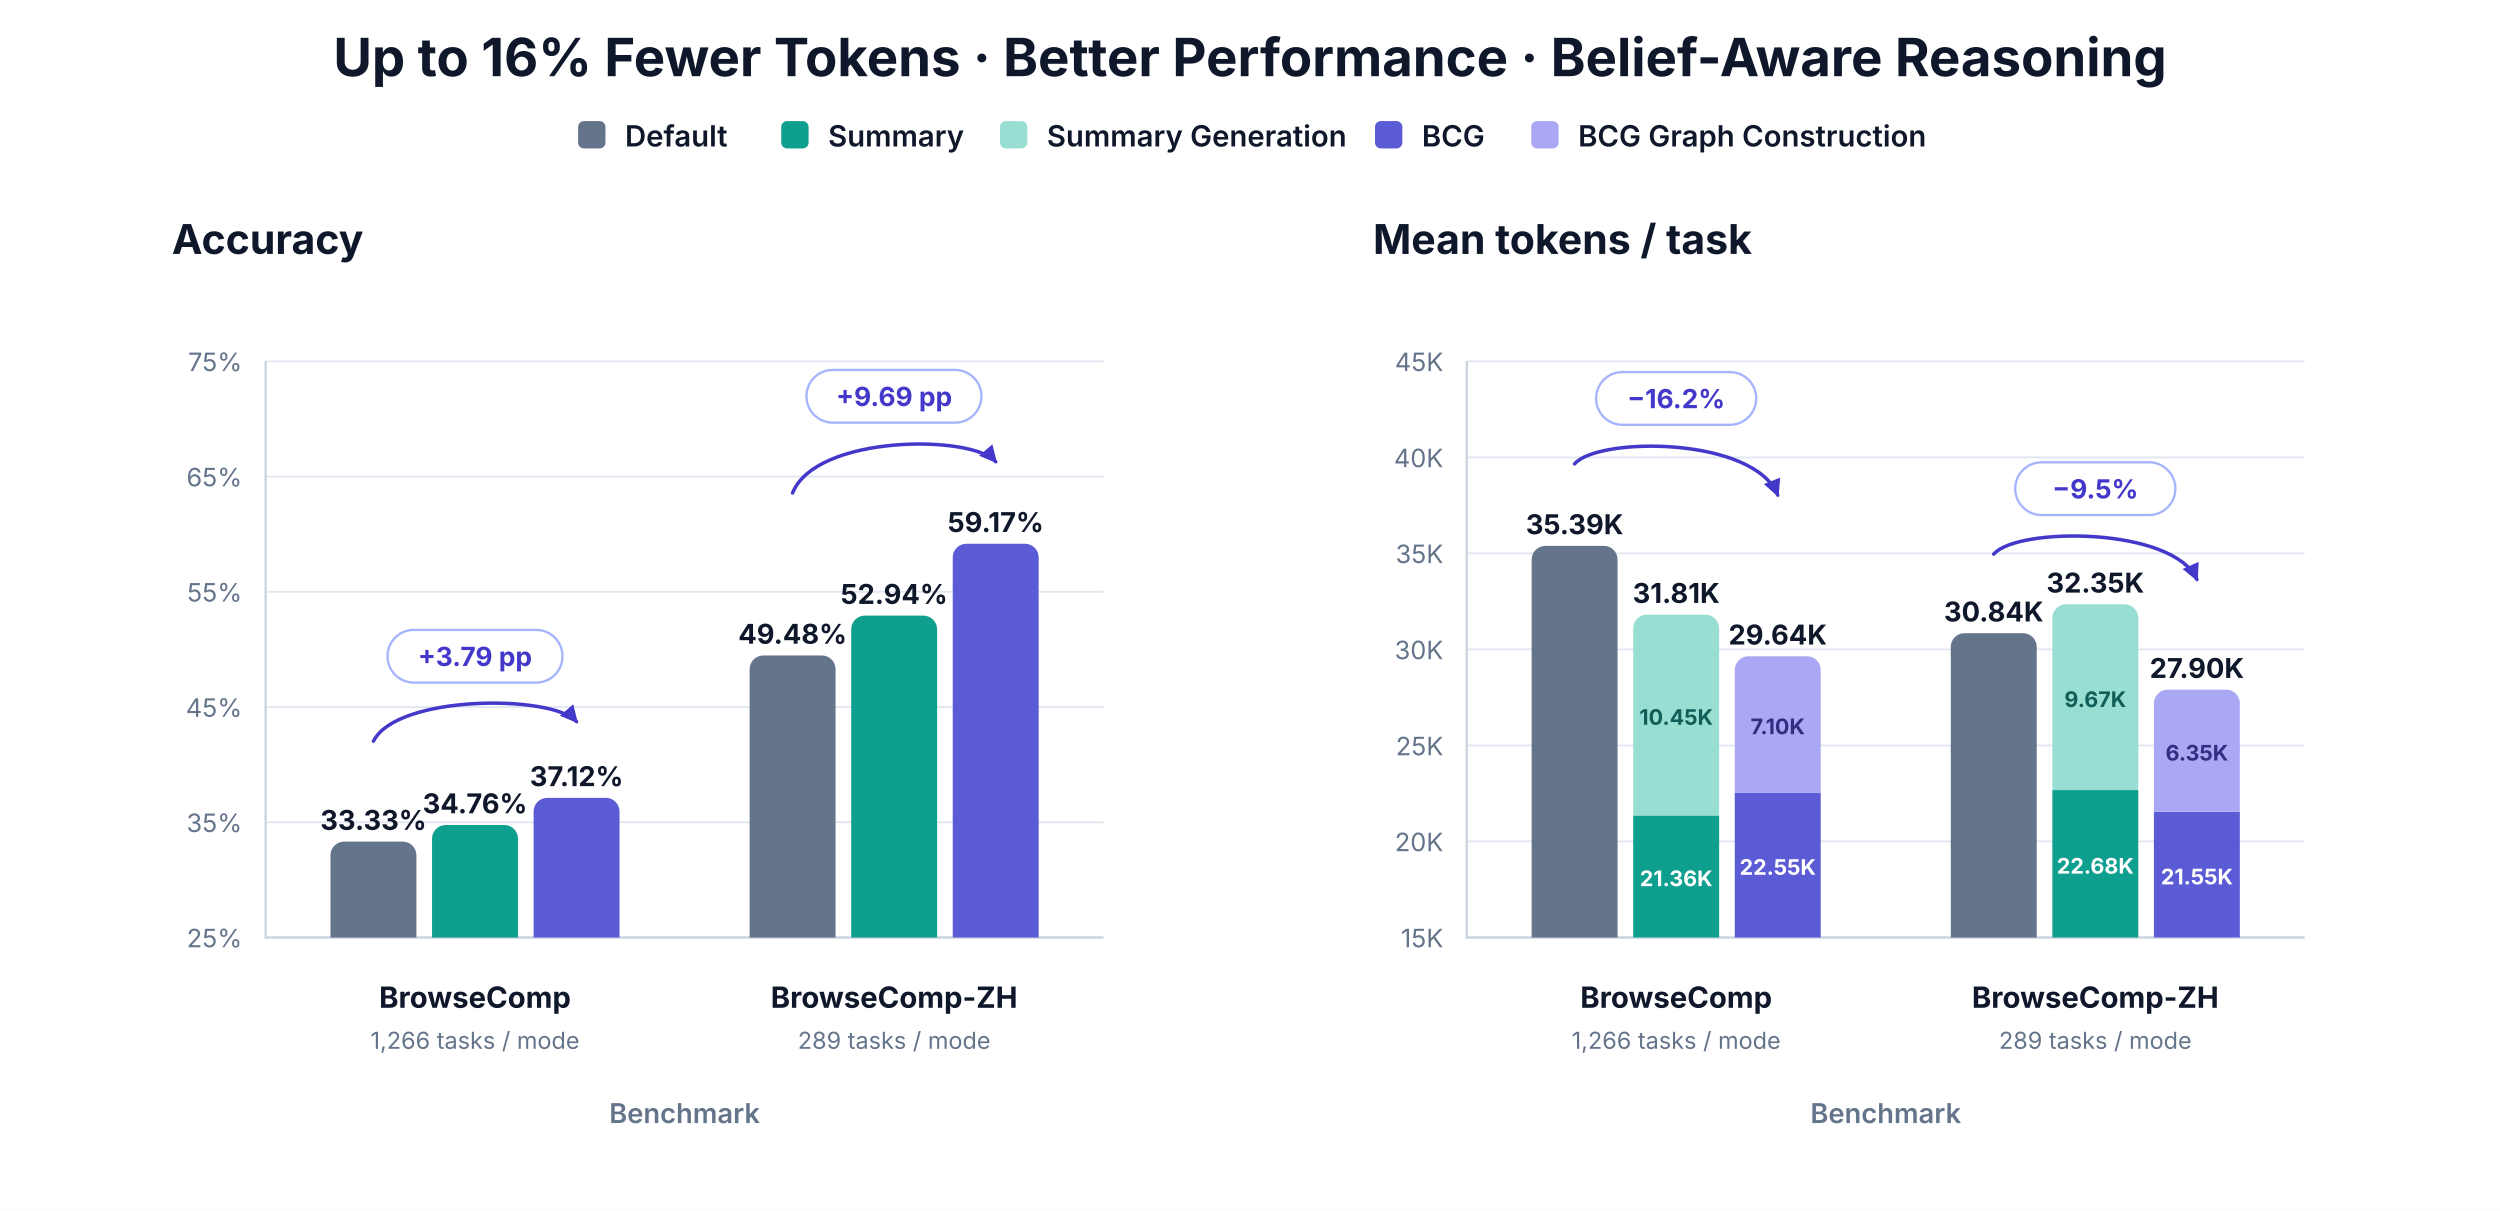
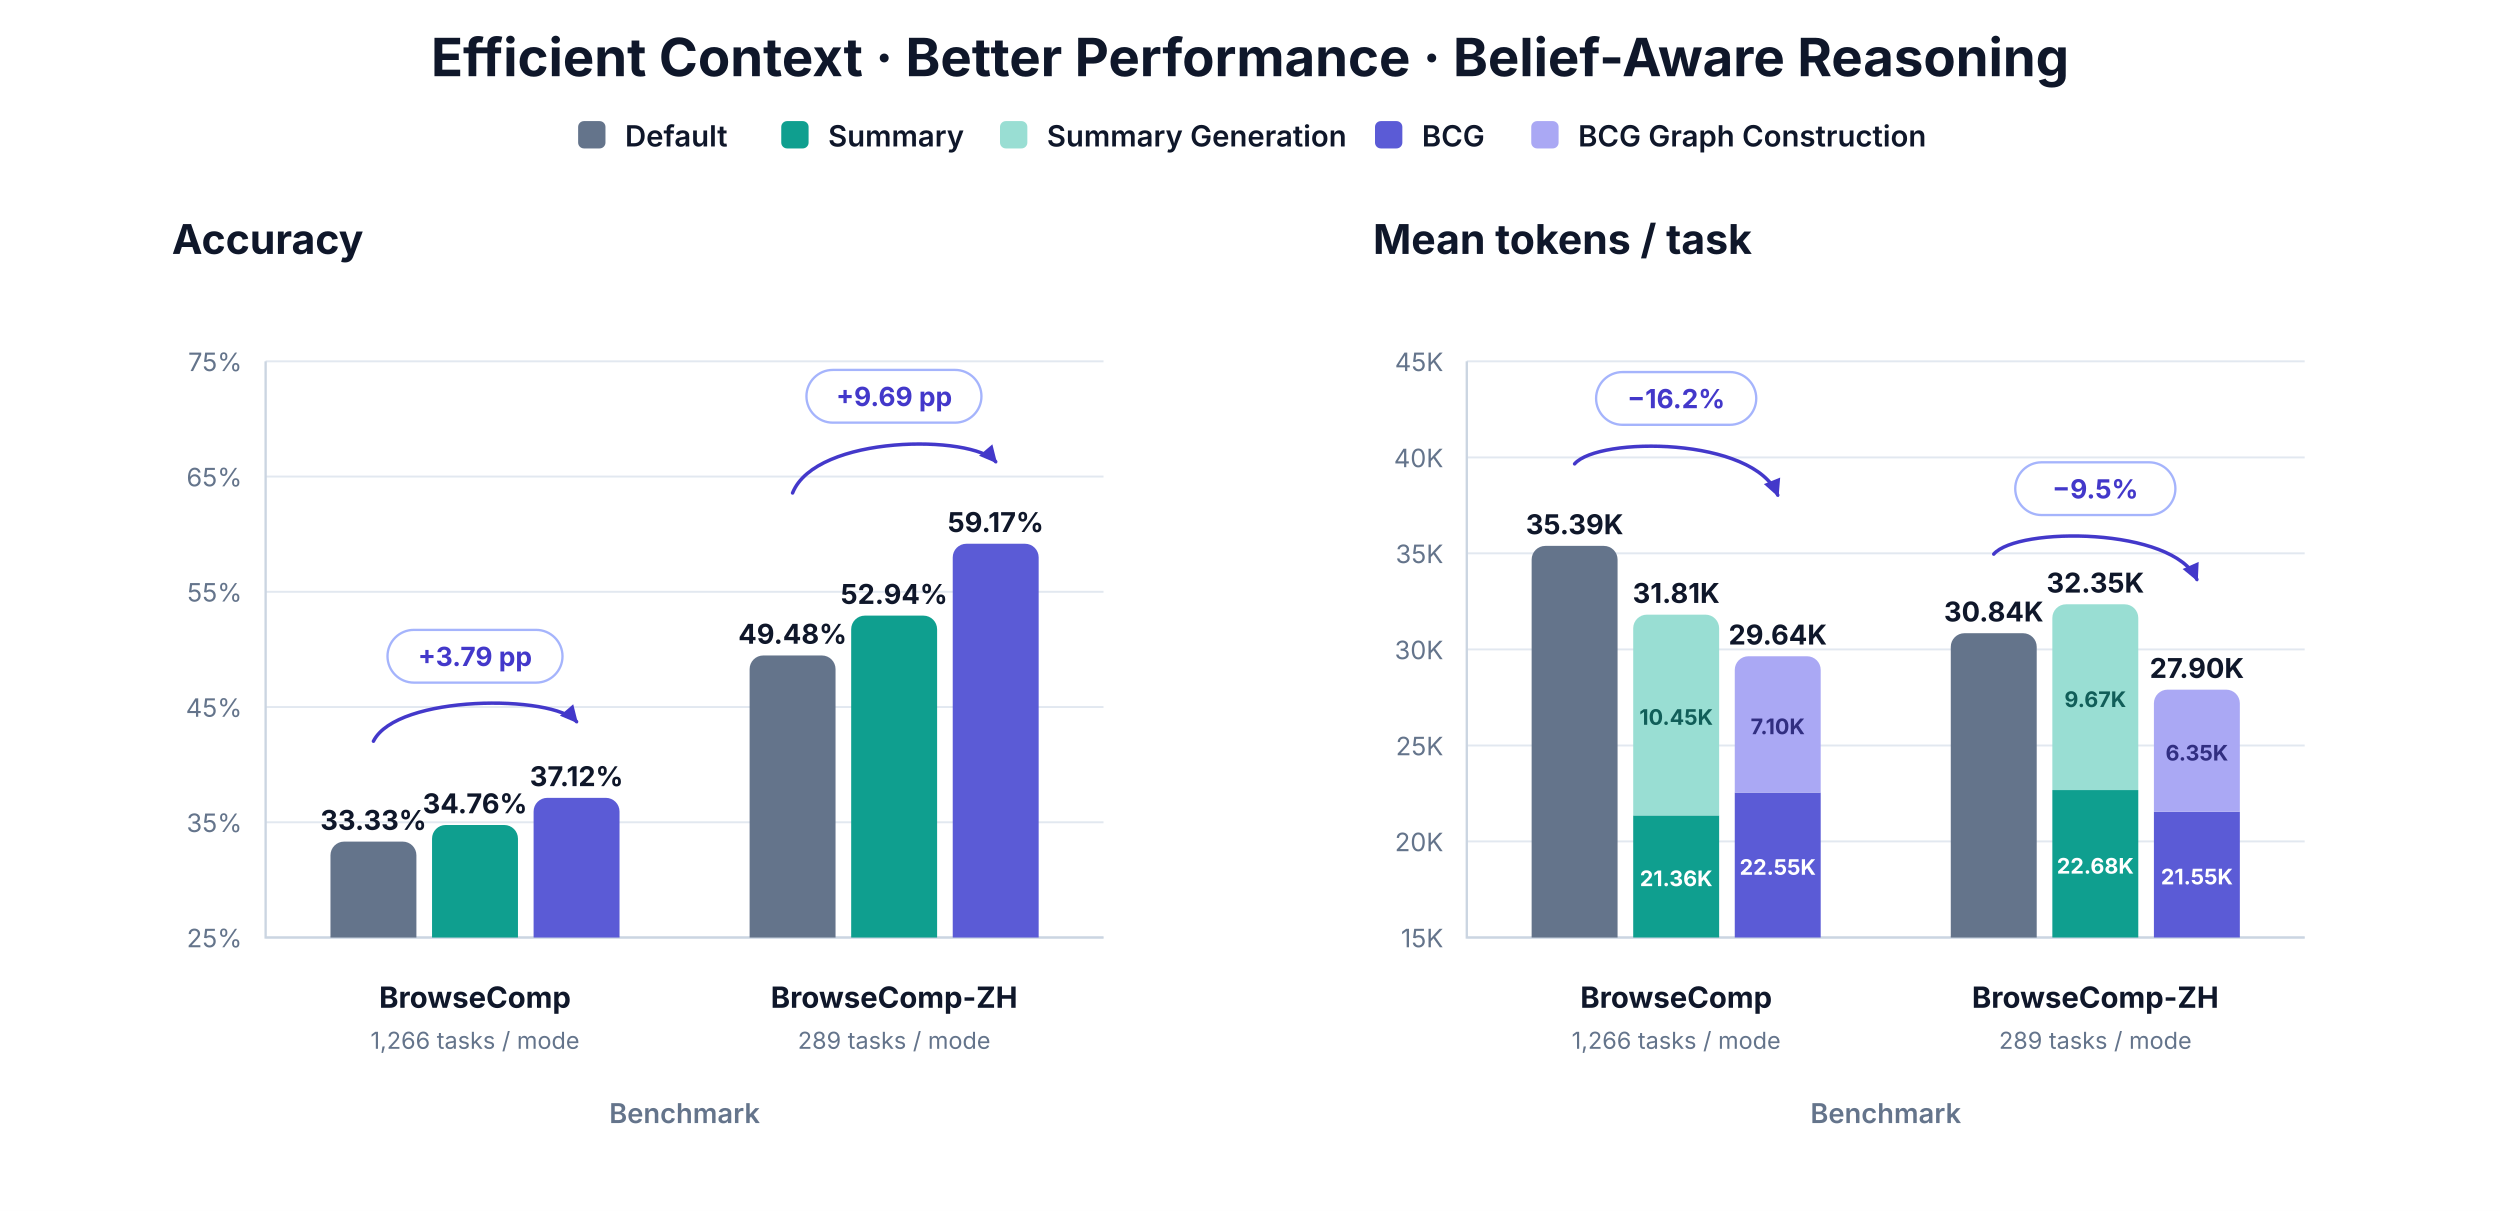
<svg xmlns="http://www.w3.org/2000/svg" width="1280" height="620" viewBox="0 0 1280 620" role="img" aria-labelledby="title desc">
  <rect width="1280" height="620" fill="#ffffff" />
  <g font-family="Inter,Arial,sans-serif">
    <defs>
      <marker id="improvement-arrow" viewBox="0 0 8 8" refX="7" refY="4" markerWidth="5" markerHeight="5" orient="auto">
        <path d="M0 0L8 4L0 8Z" fill="#4338ca" />
      </marker>
    </defs>
-     <text x="640" y="39" text-anchor="middle" fill="#0f172a" font-size="27" font-weight="700">Up to 16% Fewer Tokens · Better Performance · Belief-Aware Reasoning</text>
+     <text x="640" y="39" text-anchor="middle" fill="#0f172a" font-size="27" font-weight="700">Efficient Context · Better Performance · Belief-Aware Reasoning</text>
    <rect x="296" y="62" width="14" height="14" rx="3" fill="#64748b" />
    <text x="320" y="75" fill="#0f172a" font-size="15" font-weight="600">Default</text>
    <rect x="400" y="62" width="14" height="14" rx="3" fill="#0f9f8f" />
    <text x="424" y="75" fill="#0f172a" font-size="15" font-weight="600">Summary</text>
    <rect x="512" y="62" width="14" height="14" rx="3" fill="#99ded3" />
    <text x="536" y="75" fill="#0f172a" font-size="15" font-weight="600">Summary Generation</text>
    <rect x="704" y="62" width="14" height="14" rx="3" fill="#5b5bd6" />
    <text x="728" y="75" fill="#0f172a" font-size="15" font-weight="600">BCG</text>
    <rect x="784" y="62" width="14" height="14" rx="3" fill="#aaa8f4" />
    <text x="808" y="75" fill="#0f172a" font-size="15" font-weight="600">BCG Graph Construction</text>
    <text x="88" y="130" fill="#0f172a" font-size="21" font-weight="700">Accuracy</text>
    <text x="703" y="130" fill="#0f172a" font-size="21" font-weight="700">Mean tokens / task</text>
    <path d="M136.0 480.0H565.0" stroke="#e2e8f0" stroke-width="1" />
    <text x="124.0" y="485.0" text-anchor="end" fill="#64748b" font-size="13">25%</text>
    <path d="M136.0 421.0H565.0" stroke="#e2e8f0" stroke-width="1" />
    <text x="124.0" y="426.0" text-anchor="end" fill="#64748b" font-size="13">35%</text>
    <path d="M136.0 362.0H565.0" stroke="#e2e8f0" stroke-width="1" />
    <text x="124.0" y="367.0" text-anchor="end" fill="#64748b" font-size="13">45%</text>
    <path d="M136.0 303.0H565.0" stroke="#e2e8f0" stroke-width="1" />
    <text x="124.0" y="308.0" text-anchor="end" fill="#64748b" font-size="13">55%</text>
    <path d="M136.0 244.0H565.0" stroke="#e2e8f0" stroke-width="1" />
    <text x="124.0" y="249.0" text-anchor="end" fill="#64748b" font-size="13">65%</text>
    <path d="M136.0 185.0H565.0" stroke="#e2e8f0" stroke-width="1" />
    <text x="124.0" y="190.0" text-anchor="end" fill="#64748b" font-size="13">75%</text>
    <path d="M751.0 480.0H1180.0" stroke="#e2e8f0" stroke-width="1" />
    <text x="739.0" y="485.0" text-anchor="end" fill="#64748b" font-size="13">15K</text>
    <path d="M751.0 430.8H1180.0" stroke="#e2e8f0" stroke-width="1" />
    <text x="739.0" y="435.8" text-anchor="end" fill="#64748b" font-size="13">20K</text>
    <path d="M751.0 381.7H1180.0" stroke="#e2e8f0" stroke-width="1" />
    <text x="739.0" y="386.7" text-anchor="end" fill="#64748b" font-size="13">25K</text>
    <path d="M751.0 332.5H1180.0" stroke="#e2e8f0" stroke-width="1" />
    <text x="739.0" y="337.5" text-anchor="end" fill="#64748b" font-size="13">30K</text>
    <path d="M751.0 283.3H1180.0" stroke="#e2e8f0" stroke-width="1" />
    <text x="739.0" y="288.3" text-anchor="end" fill="#64748b" font-size="13">35K</text>
    <path d="M751.0 234.2H1180.0" stroke="#e2e8f0" stroke-width="1" />
    <text x="739.0" y="239.2" text-anchor="end" fill="#64748b" font-size="13">40K</text>
    <path d="M751.0 185.0H1180.0" stroke="#e2e8f0" stroke-width="1" />
    <text x="739.0" y="190.0" text-anchor="end" fill="#64748b" font-size="13">45K</text>
    <path d="M136.0 185.0V480.0H565.0" fill="none" stroke="#cbd5e1" stroke-width="1.2" />
    <path d="M751.0 185.0V480.0H1180.0" fill="none" stroke="#cbd5e1" stroke-width="1.2" />
    <path d="M169.2 480.0V437.9a7 7 0 0 1 7 -7h30.0a7 7 0 0 1 7 7V480.0Z" fill="#64748b" />
    <text x="191.2" y="424.9" text-anchor="middle" fill="#0f172a" font-size="14" font-weight="700">33.33%</text>
    <path d="M221.2 480.0V429.4a7 7 0 0 1 7 -7h30.0a7 7 0 0 1 7 7V480.0Z" fill="#0f9f8f" />
    <text x="243.2" y="416.4" text-anchor="middle" fill="#0f172a" font-size="14" font-weight="700">34.76%</text>
    <path d="M273.2 480.0V415.5a7 7 0 0 1 7 -7h30.0a7 7 0 0 1 7 7V480.0Z" fill="#5b5bd6" />
    <text x="295.2" y="402.5" text-anchor="middle" fill="#0f172a" font-size="14" font-weight="700">37.12%</text>
    <text x="243.2" y="516" text-anchor="middle" fill="#0f172a" font-size="15" font-weight="700">BrowseComp</text>
    <text x="243.2" y="537" text-anchor="middle" fill="#64748b" font-size="12">1,266 tasks / mode</text>
    <path d="M191.2 379.5 C203.2 355.5, 283.2 355.5, 295.2 369.5" fill="none" stroke="#4338ca" stroke-width="1.8" stroke-linecap="round" marker-end="url(#improvement-arrow)" />
    <rect x="198.4" y="322.5" width="89.6" height="27" rx="13.5" fill="#ffffff" stroke="#a5b4fc" stroke-width="1.2" />
    <text x="243.2" y="341.0" text-anchor="middle" fill="#4338ca" font-size="13.5" font-weight="700">+3.79 pp</text>
    <path d="M784.2 480.0V286.5a7 7 0 0 1 7 -7h30.0a7 7 0 0 1 7 7V480.0Z" fill="#64748b" />
    <text x="806.2" y="273.5" text-anchor="middle" fill="#0f172a" font-size="14" font-weight="700">35.39K</text>
    <rect x="836.2" y="417.5" width="44.0" height="62.5" fill="#0f9f8f" />
    <path d="M836.2 417.5V321.7a7 7 0 0 1 7 -7h30.0a7 7 0 0 1 7 7V417.5Z" fill="#99ded3" />
    <text x="858.2" y="308.7" text-anchor="middle" fill="#0f172a" font-size="14" font-weight="700">31.81K</text>
    <text x="858.2" y="453.7" text-anchor="middle" fill="#ffffff" font-size="11" font-weight="700">21.36K</text>
    <text x="858.2" y="371.1" text-anchor="middle" fill="#115e59" font-size="11" font-weight="700">10.45K</text>
    <rect x="888.2" y="405.8" width="44.0" height="74.2" fill="#5b5bd6" />
    <path d="M888.2 405.8V343.0a7 7 0 0 1 7 -7h30.0a7 7 0 0 1 7 7V405.8Z" fill="#aaa8f4" />
    <text x="910.2" y="330.0" text-anchor="middle" fill="#0f172a" font-size="14" font-weight="700">29.64K</text>
    <text x="910.2" y="447.9" text-anchor="middle" fill="#ffffff" font-size="11" font-weight="700">22.55K</text>
    <text x="910.2" y="375.9" text-anchor="middle" fill="#312e81" font-size="11" font-weight="700">7.10K</text>
    <text x="858.2" y="516" text-anchor="middle" fill="#0f172a" font-size="15" font-weight="700">BrowseComp</text>
    <text x="858.2" y="537" text-anchor="middle" fill="#64748b" font-size="12">1,266 tasks / mode</text>
    <path d="M806.2 237.5 C818.2 223.5, 898.2 223.5, 910.2 253.5" fill="none" stroke="#4338ca" stroke-width="1.8" stroke-linecap="round" marker-end="url(#improvement-arrow)" />
    <rect x="817.2" y="190.5" width="82.0" height="27" rx="13.5" fill="#ffffff" stroke="#a5b4fc" stroke-width="1.2" />
    <text x="858.2" y="209.0" text-anchor="middle" fill="#4338ca" font-size="13.5" font-weight="700">−16.2%</text>
    <path d="M383.8 480.0V342.6a7 7 0 0 1 7 -7h30.0a7 7 0 0 1 7 7V480.0Z" fill="#64748b" />
    <text x="405.8" y="329.6" text-anchor="middle" fill="#0f172a" font-size="14" font-weight="700">49.48%</text>
    <path d="M435.8 480.0V322.2a7 7 0 0 1 7 -7h30.0a7 7 0 0 1 7 7V480.0Z" fill="#0f9f8f" />
    <text x="457.8" y="309.2" text-anchor="middle" fill="#0f172a" font-size="14" font-weight="700">52.94%</text>
    <path d="M487.8 480.0V285.4a7 7 0 0 1 7 -7h30.0a7 7 0 0 1 7 7V480.0Z" fill="#5b5bd6" />
    <text x="509.8" y="272.4" text-anchor="middle" fill="#0f172a" font-size="14" font-weight="700">59.17%</text>
    <text x="457.8" y="516" text-anchor="middle" fill="#0f172a" font-size="15" font-weight="700">BrowseComp-ZH</text>
    <text x="457.8" y="537" text-anchor="middle" fill="#64748b" font-size="12">289 tasks / mode</text>
    <path d="M405.8 252.4 C417.8 222.4, 497.8 222.4, 509.8 236.4" fill="none" stroke="#4338ca" stroke-width="1.8" stroke-linecap="round" marker-end="url(#improvement-arrow)" />
    <rect x="412.9" y="189.4" width="89.6" height="27" rx="13.5" fill="#ffffff" stroke="#a5b4fc" stroke-width="1.2" />
    <text x="457.8" y="207.9" text-anchor="middle" fill="#4338ca" font-size="13.5" font-weight="700">+9.69 pp</text>
    <path d="M998.8 480.0V331.2a7 7 0 0 1 7 -7h30.0a7 7 0 0 1 7 7V480.0Z" fill="#64748b" />
    <text x="1020.8" y="318.2" text-anchor="middle" fill="#0f172a" font-size="14" font-weight="700">30.84K</text>
    <rect x="1050.8" y="404.5" width="44.0" height="75.5" fill="#0f9f8f" />
    <path d="M1050.8 404.5V316.4a7 7 0 0 1 7 -7h30.0a7 7 0 0 1 7 7V404.5Z" fill="#99ded3" />
    <text x="1072.8" y="303.4" text-anchor="middle" fill="#0f172a" font-size="14" font-weight="700">32.35K</text>
    <text x="1072.8" y="447.3" text-anchor="middle" fill="#ffffff" font-size="11" font-weight="700">22.68K</text>
    <text x="1072.8" y="362.0" text-anchor="middle" fill="#115e59" font-size="11" font-weight="700">9.67K</text>
    <rect x="1102.8" y="415.6" width="44.0" height="64.4" fill="#5b5bd6" />
    <path d="M1102.8 415.6V360.1a7 7 0 0 1 7 -7h30.0a7 7 0 0 1 7 7V415.6Z" fill="#aaa8f4" />
    <text x="1124.8" y="347.1" text-anchor="middle" fill="#0f172a" font-size="14" font-weight="700">27.90K</text>
    <text x="1124.8" y="452.8" text-anchor="middle" fill="#ffffff" font-size="11" font-weight="700">21.55K</text>
    <text x="1124.8" y="389.4" text-anchor="middle" fill="#312e81" font-size="11" font-weight="700">6.35K</text>
    <text x="1072.8" y="516" text-anchor="middle" fill="#0f172a" font-size="15" font-weight="700">BrowseComp-ZH</text>
    <text x="1072.8" y="537" text-anchor="middle" fill="#64748b" font-size="12">289 tasks / mode</text>
    <path d="M1020.8 283.7 C1032.8 269.7, 1112.8 269.7, 1124.8 296.7" fill="none" stroke="#4338ca" stroke-width="1.8" stroke-linecap="round" marker-end="url(#improvement-arrow)" />
    <rect x="1031.8" y="236.7" width="82.0" height="27" rx="13.5" fill="#ffffff" stroke="#a5b4fc" stroke-width="1.2" />
    <text x="1072.8" y="255.2" text-anchor="middle" fill="#4338ca" font-size="13.5" font-weight="700">−9.5%</text>
    <text x="350.5" y="575" text-anchor="middle" fill="#64748b" font-size="14" font-weight="600">Benchmark</text>
    <text x="965.5" y="575" text-anchor="middle" fill="#64748b" font-size="14" font-weight="600">Benchmark</text>
  </g>
</svg>
